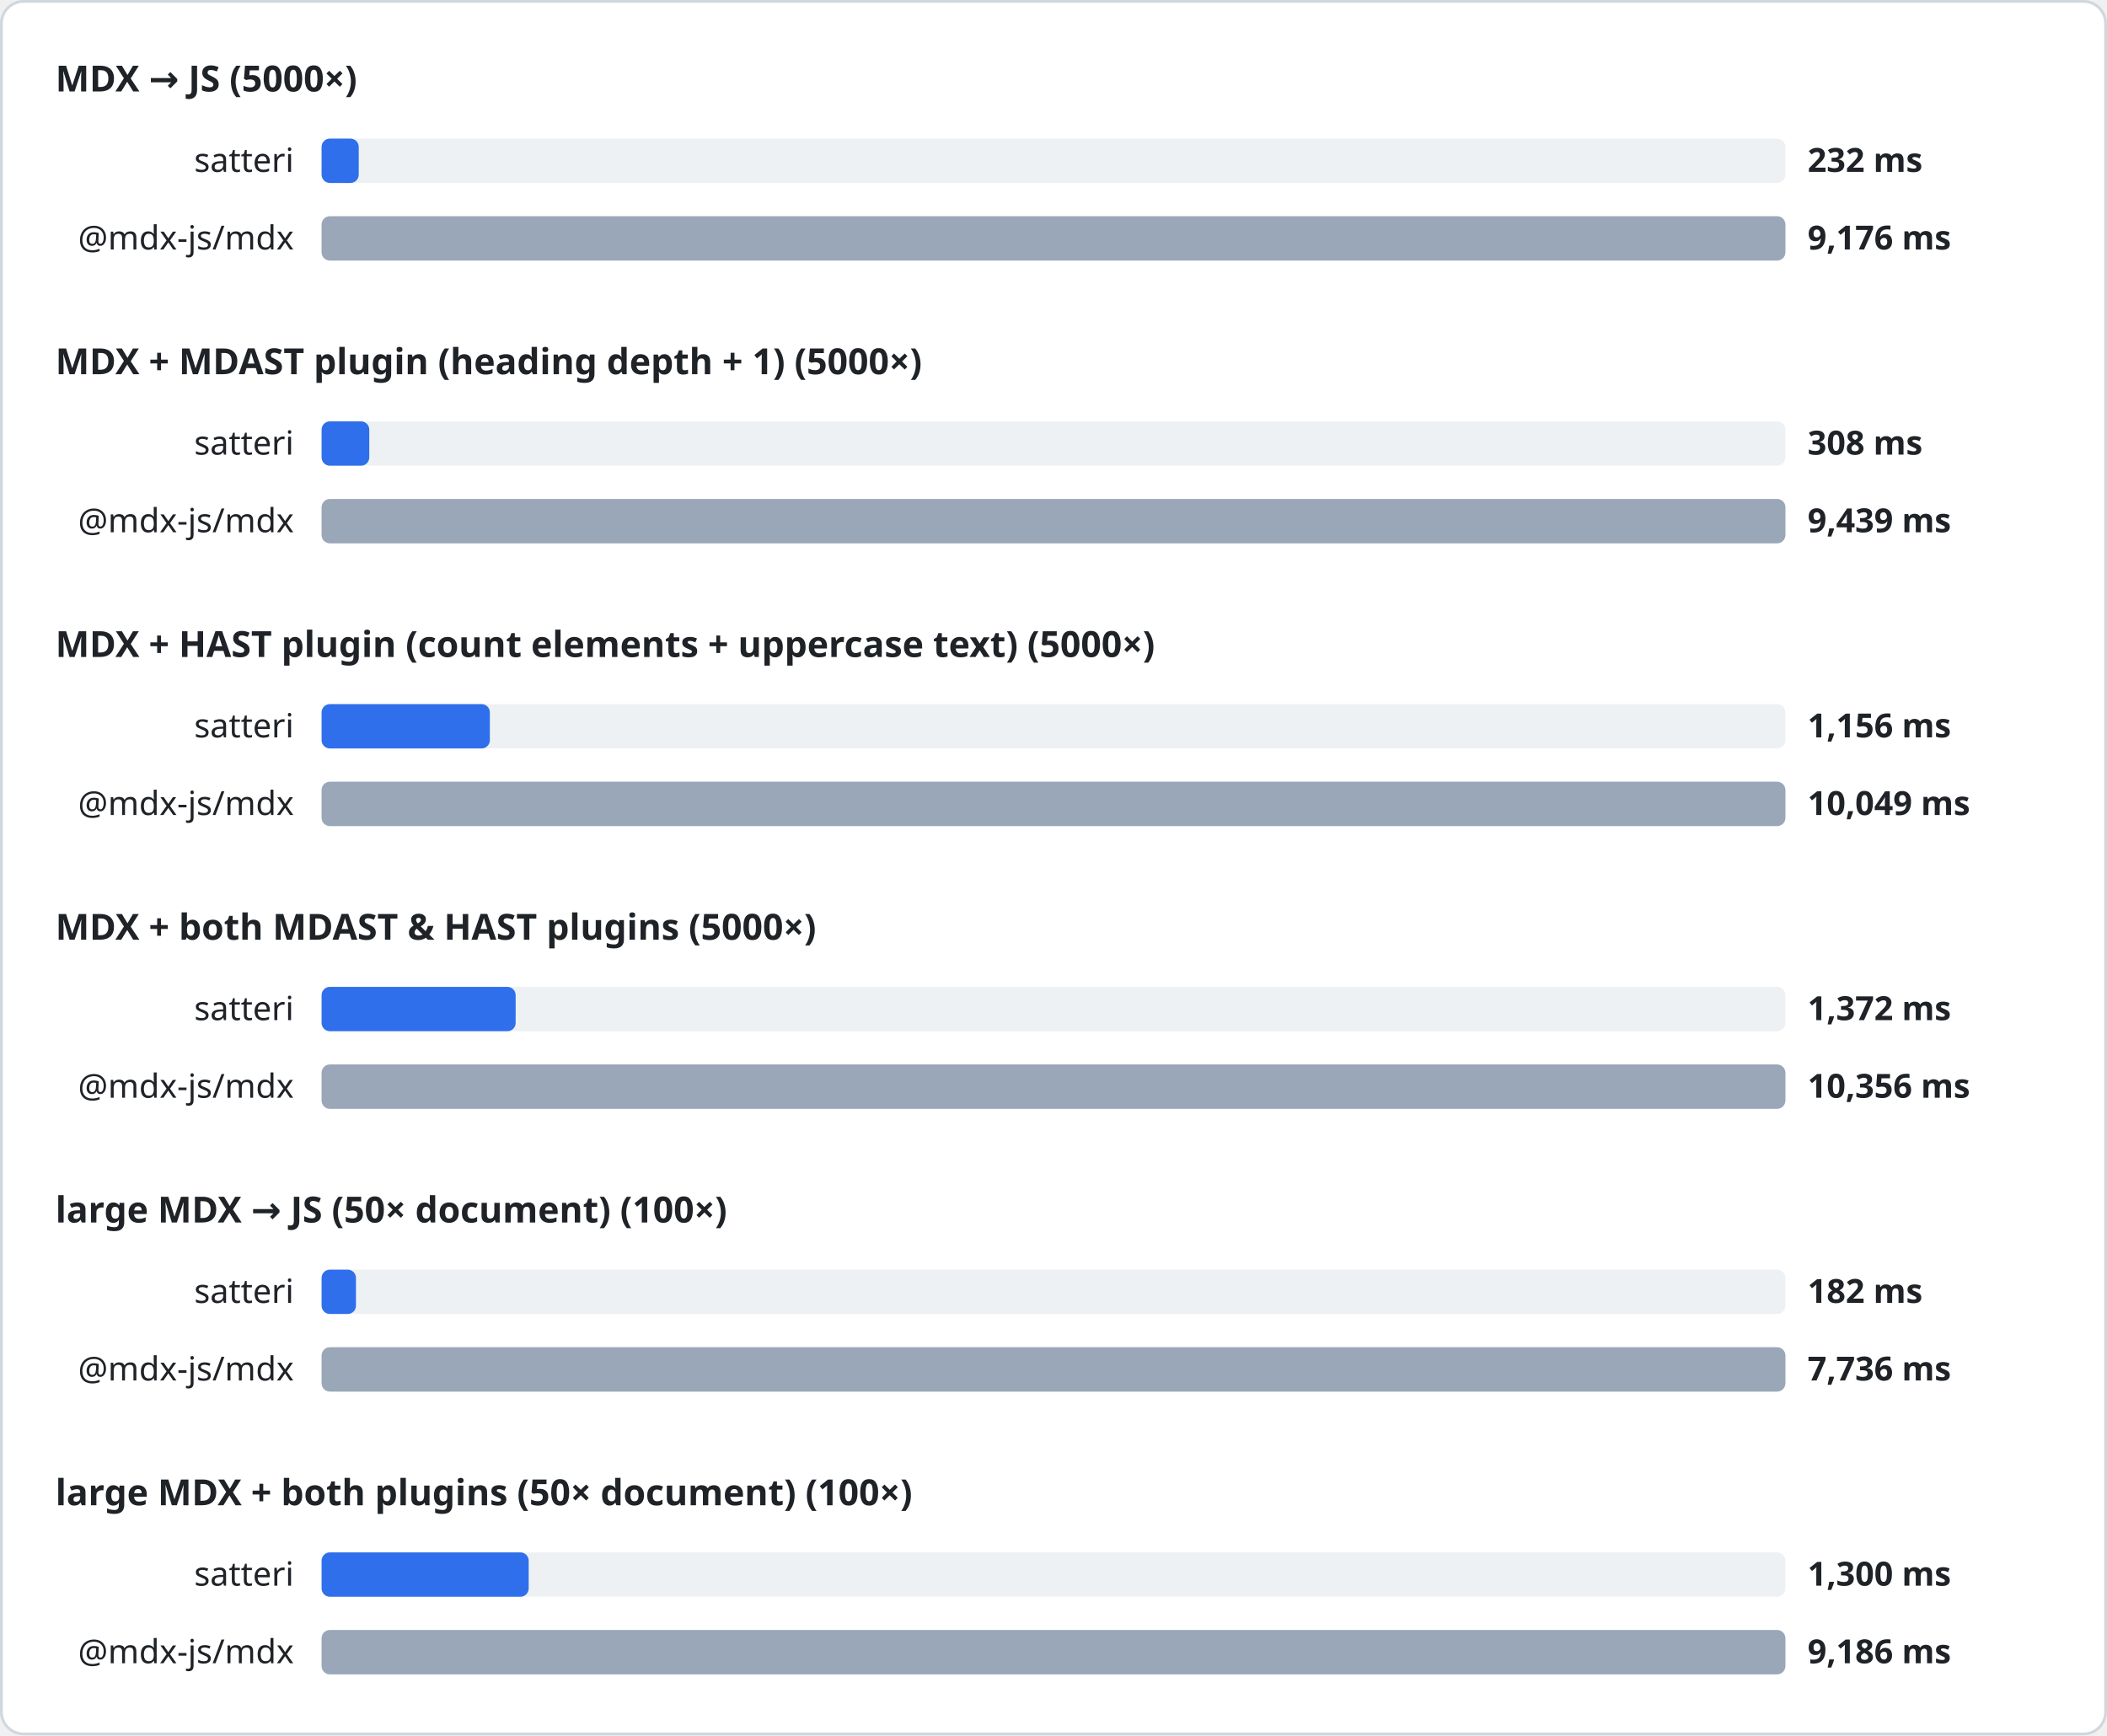
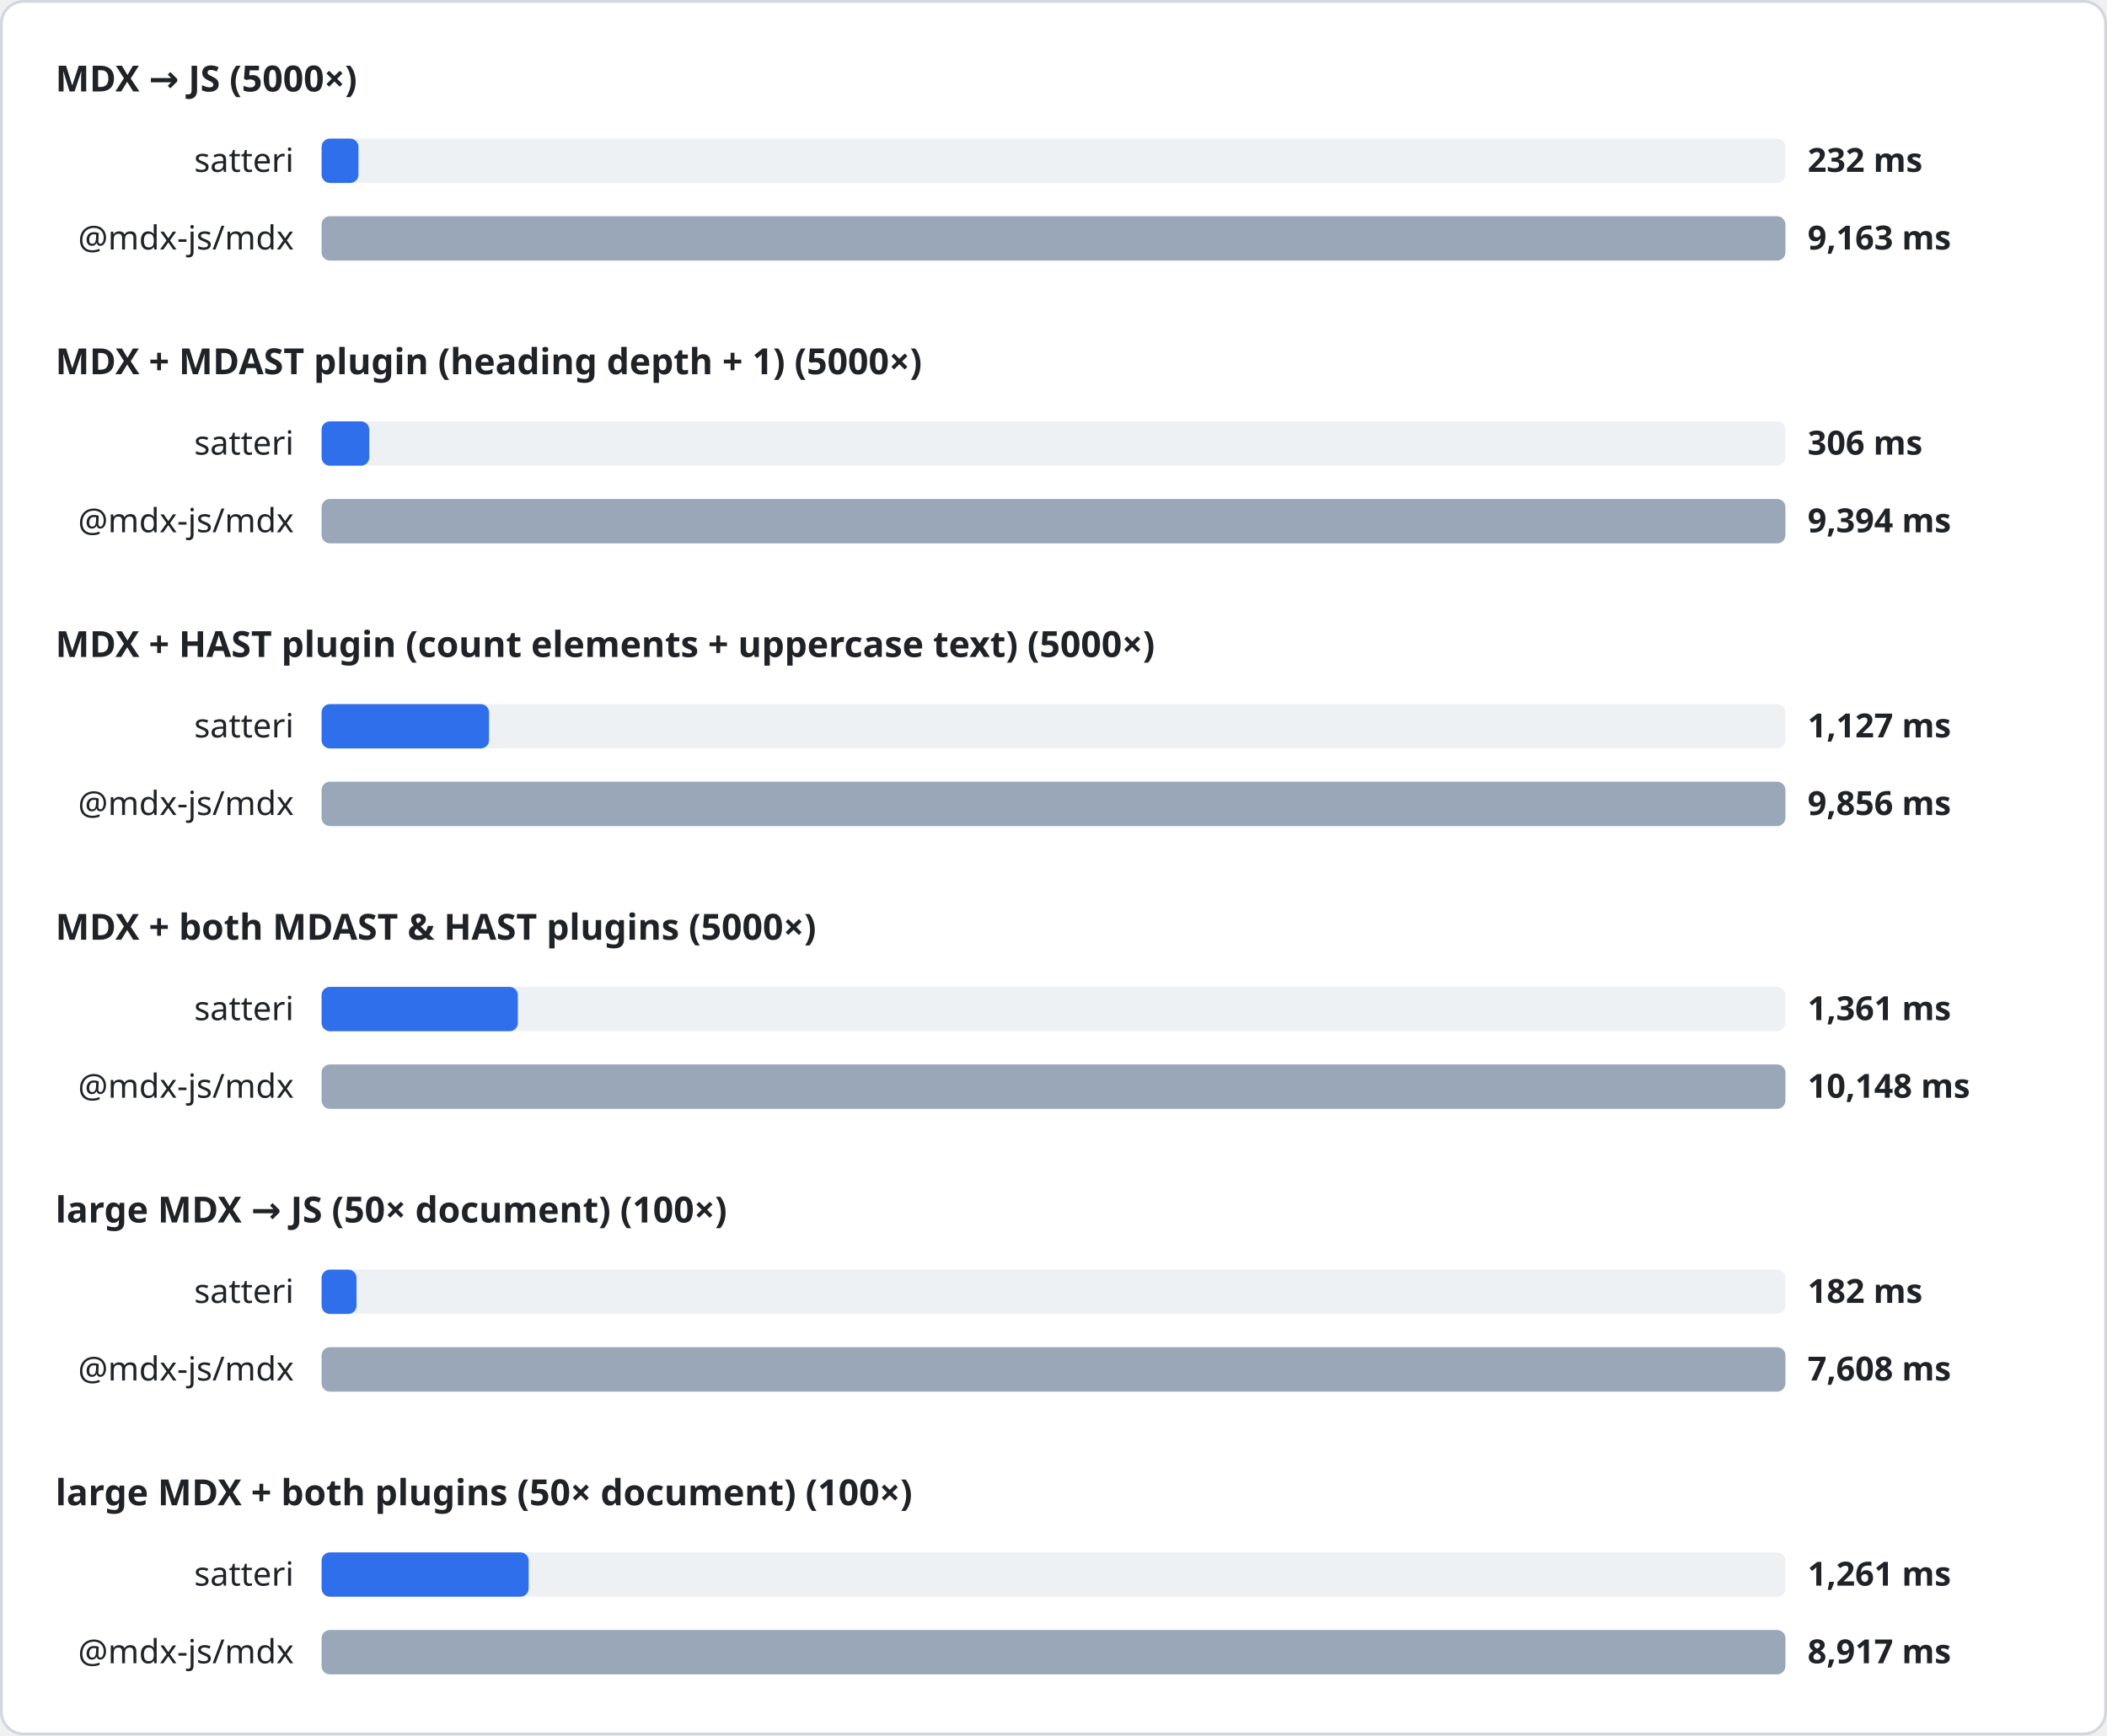
<svg xmlns="http://www.w3.org/2000/svg" width="760" height="626" viewBox="0 0 760 626" font-family="system-ui, sans-serif">
  <style>
.heading{font-size:13px;font-weight:600;fill:#1f2328}
.label{font-size:12px;fill:#1f2328}
.value{font-size:12px;font-weight:600;fill:#1f2328}
.track{fill:#eef1f4}
</style>
  <rect x="0.5" y="0.5" width="759" height="625" rx="8" fill="#ffffff" stroke="#d0d7de" />
  <text x="20" y="33" class="heading">MDX → JS (5000×)</text>
  <text x="106" y="62" class="label" text-anchor="end">satteri</text>
  <rect x="116" y="50" width="528" height="16" rx="3" class="track" />
-   <rect x="116" y="50" width="13.4" height="16" rx="3" fill="#2f6feb" />
+   <rect x="116" y="50" width="13.3" height="16" rx="3" fill="#2f6feb" />
  <text x="652" y="62" class="value">232 ms</text>
  <text x="106" y="90" class="label" text-anchor="end">@mdx-js/mdx</text>
  <rect x="116" y="78" width="528" height="16" rx="3" class="track" />
  <rect x="116" y="78" width="528.0" height="16" rx="3" fill="#9aa7b8" />
-   <text x="652" y="90" class="value">9,176 ms</text>
+   <text x="652" y="90" class="value">9,163 ms</text>
  <text x="20" y="135" class="heading">MDX + MDAST plugin (heading depth + 1) (5000×)</text>
  <text x="106" y="164" class="label" text-anchor="end">satteri</text>
  <rect x="116" y="152" width="528" height="16" rx="3" class="track" />
  <rect x="116" y="152" width="17.2" height="16" rx="3" fill="#2f6feb" />
-   <text x="652" y="164" class="value">308 ms</text>
+   <text x="652" y="164" class="value">306 ms</text>
  <text x="106" y="192" class="label" text-anchor="end">@mdx-js/mdx</text>
  <rect x="116" y="180" width="528" height="16" rx="3" class="track" />
  <rect x="116" y="180" width="528.0" height="16" rx="3" fill="#9aa7b8" />
-   <text x="652" y="192" class="value">9,439 ms</text>
+   <text x="652" y="192" class="value">9,394 ms</text>
  <text x="20" y="237" class="heading">MDX + HAST plugin (count elements + uppercase text) (5000×)</text>
  <text x="106" y="266" class="label" text-anchor="end">satteri</text>
  <rect x="116" y="254" width="528" height="16" rx="3" class="track" />
-   <rect x="116" y="254" width="60.7" height="16" rx="3" fill="#2f6feb" />
-   <text x="652" y="266" class="value">1,156 ms</text>
+   <rect x="116" y="254" width="60.4" height="16" rx="3" fill="#2f6feb" />
+   <text x="652" y="266" class="value">1,127 ms</text>
  <text x="106" y="294" class="label" text-anchor="end">@mdx-js/mdx</text>
  <rect x="116" y="282" width="528" height="16" rx="3" class="track" />
  <rect x="116" y="282" width="528.0" height="16" rx="3" fill="#9aa7b8" />
-   <text x="652" y="294" class="value">10,049 ms</text>
+   <text x="652" y="294" class="value">9,856 ms</text>
  <text x="20" y="339" class="heading">MDX + both MDAST &amp; HAST plugins (5000×)</text>
  <text x="106" y="368" class="label" text-anchor="end">satteri</text>
  <rect x="116" y="356" width="528" height="16" rx="3" class="track" />
-   <rect x="116" y="356" width="70.0" height="16" rx="3" fill="#2f6feb" />
-   <text x="652" y="368" class="value">1,372 ms</text>
+   <rect x="116" y="356" width="70.8" height="16" rx="3" fill="#2f6feb" />
+   <text x="652" y="368" class="value">1,361 ms</text>
  <text x="106" y="396" class="label" text-anchor="end">@mdx-js/mdx</text>
  <rect x="116" y="384" width="528" height="16" rx="3" class="track" />
  <rect x="116" y="384" width="528.0" height="16" rx="3" fill="#9aa7b8" />
-   <text x="652" y="396" class="value">10,356 ms</text>
+   <text x="652" y="396" class="value">10,148 ms</text>
  <text x="20" y="441" class="heading">large MDX → JS (50× document) (100×)</text>
  <text x="106" y="470" class="label" text-anchor="end">satteri</text>
  <rect x="116" y="458" width="528" height="16" rx="3" class="track" />
-   <rect x="116" y="458" width="12.4" height="16" rx="3" fill="#2f6feb" />
+   <rect x="116" y="458" width="12.6" height="16" rx="3" fill="#2f6feb" />
  <text x="652" y="470" class="value">182 ms</text>
  <text x="106" y="498" class="label" text-anchor="end">@mdx-js/mdx</text>
  <rect x="116" y="486" width="528" height="16" rx="3" class="track" />
  <rect x="116" y="486" width="528.0" height="16" rx="3" fill="#9aa7b8" />
-   <text x="652" y="498" class="value">7,736 ms</text>
+   <text x="652" y="498" class="value">7,608 ms</text>
  <text x="20" y="543" class="heading">large MDX + both plugins (50× document) (100×)</text>
  <text x="106" y="572" class="label" text-anchor="end">satteri</text>
  <rect x="116" y="560" width="528" height="16" rx="3" class="track" />
  <rect x="116" y="560" width="74.7" height="16" rx="3" fill="#2f6feb" />
-   <text x="652" y="572" class="value">1,300 ms</text>
+   <text x="652" y="572" class="value">1,261 ms</text>
  <text x="106" y="600" class="label" text-anchor="end">@mdx-js/mdx</text>
  <rect x="116" y="588" width="528" height="16" rx="3" class="track" />
  <rect x="116" y="588" width="528.0" height="16" rx="3" fill="#9aa7b8" />
-   <text x="652" y="600" class="value">9,186 ms</text>
+   <text x="652" y="600" class="value">8,917 ms</text>
</svg>
